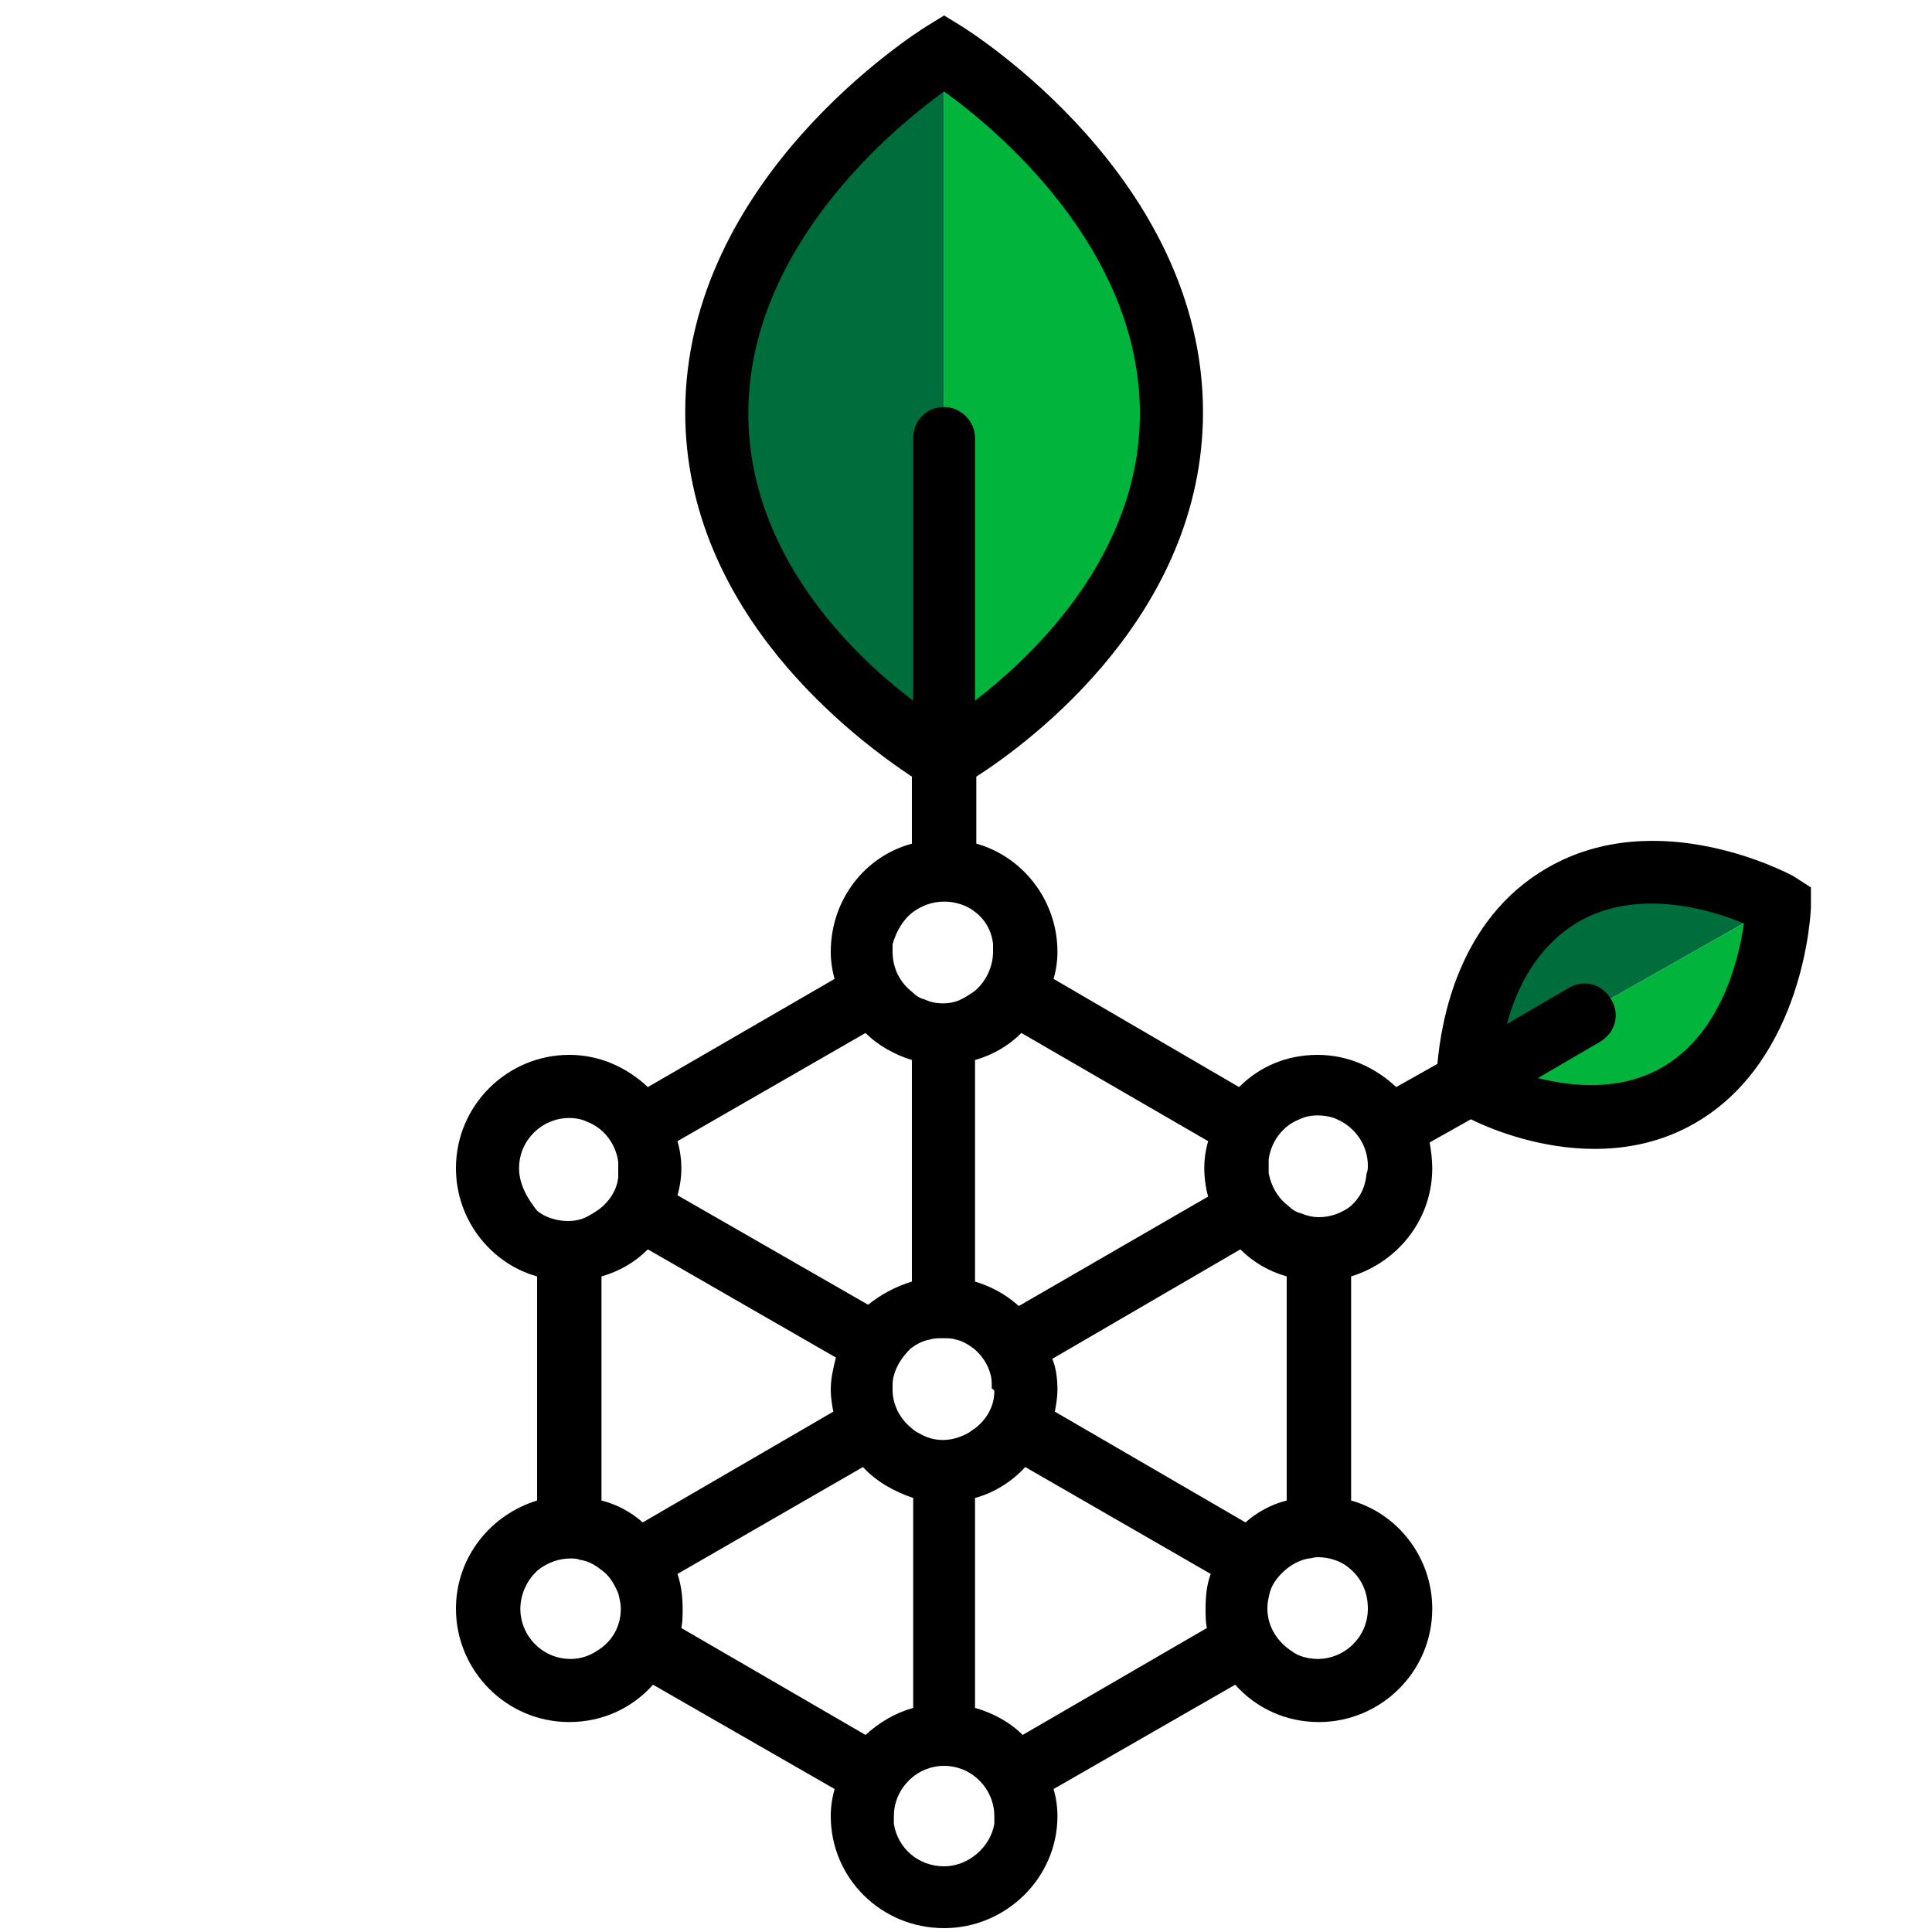
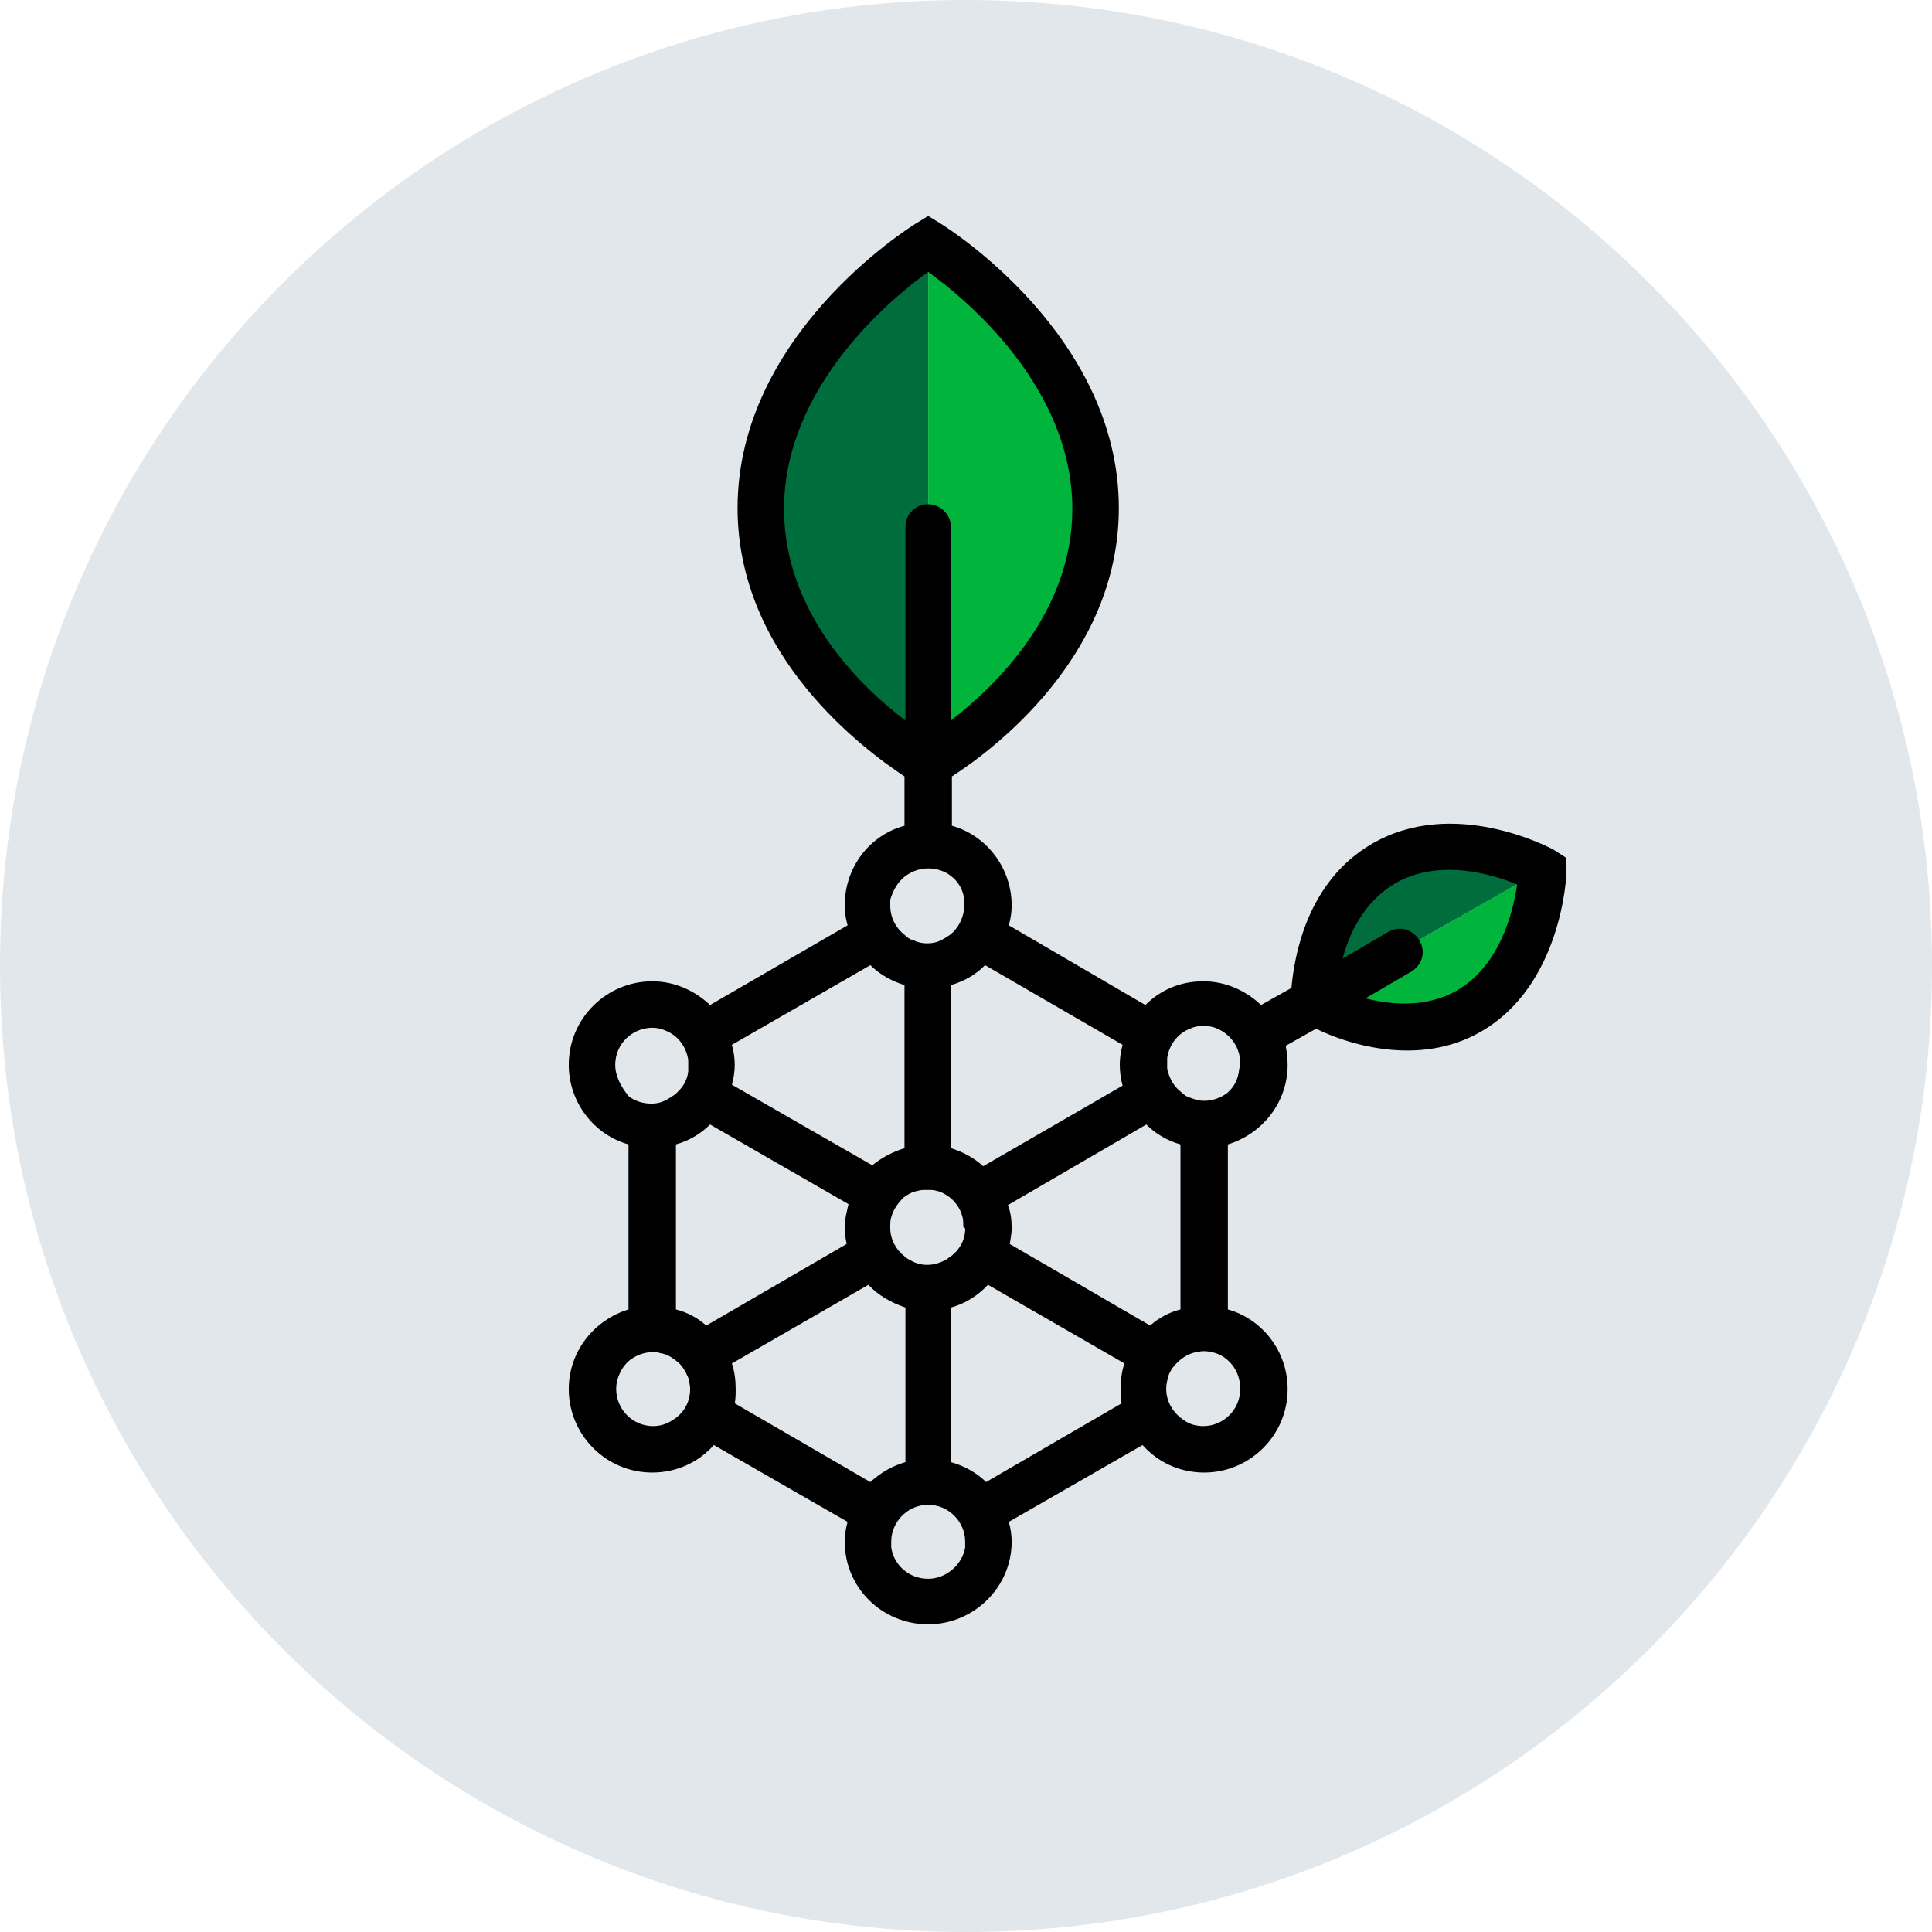
- <svg xmlns="http://www.w3.org/2000/svg" width="150" height="150">
-   <g>
-     <rect x="-1" y="-1" width="152" height="152" id="canvas_background" fill="none" />
-   </g>
-   <g>
-     <g id="svg_1">
-       <g id="svg_10">
-         <path fill="#006E3C" d="m73.3,58.5l0,-54c0,0 -17.5,8.7 -17.5,27.2c0,18.5 17.5,26.8 17.5,26.8" id="svg_5" />
-         <path fill="#00B43C" d="m73.3,4.5c0,0 17.5,8.7 17.5,27.2s-17.5,26.8 -17.5,26.8l0,-54z" id="svg_6" />
-         <path fill="#006E3C" d="m114,83.8l24,-13.6c0,0 -8.3,-5.6 -16.5,-0.9s-7.5,14.5 -7.5,14.5" id="svg_7" />
-         <path fill="#00B43C" d="m138,70.2c0,0 0.5,10 -7.7,14.6c-8.2,4.7 -16.3,-1 -16.3,-1l24,-13.6z" id="svg_8" />
-         <path d="m139.2,68c-0.4,-0.2 -10.5,-5.6 -19.1,-0.6c-6.9,4 -8.2,11.9 -8.5,15.2l-3.2,1.8c-1.6,-1.5 -3.7,-2.5 -6.1,-2.5s-4.5,0.9 -6.1,2.5l-14.4,-8.4c0.2,-0.7 0.3,-1.4 0.3,-2.1c0,-4 -2.7,-7.4 -6.3,-8.4l0,-5.2c4.2,-2.7 17.6,-12.6 17.6,-28.3c0,-18.2 -18,-29.5 -18.8,-30l-1.3,-0.8l-1.3,0.8c-0.8,0.5 -18.8,11.8 -18.8,30c0,15.7 13.4,25.5 17.6,28.3l0,5.2c-3.7,1 -6.3,4.4 -6.3,8.4c0,0.7 0.1,1.4 0.3,2.1l-14.5,8.4c-1.6,-1.5 -3.7,-2.5 -6.1,-2.5c-4.8,0 -8.8,3.9 -8.8,8.8c0,4 2.7,7.4 6.3,8.4l0,17.4c-3.6,1.1 -6.3,4.4 -6.3,8.4c0,4.8 3.9,8.8 8.8,8.8c2.6,0 4.9,-1.1 6.5,-2.9l14.1,8.1c-0.2,0.7 -0.3,1.4 -0.3,2.1c0,4.8 3.9,8.7 8.8,8.7c4.8,0 8.8,-3.9 8.8,-8.7c0,-0.7 -0.1,-1.4 -0.3,-2.1l14.1,-8.1c1.6,1.8 3.9,2.9 6.5,2.9c4.8,0 8.8,-3.9 8.8,-8.8c0,-4 -2.7,-7.4 -6.3,-8.4l0,-17.4c3.6,-1.1 6.3,-4.4 6.3,-8.4c0,-0.7 -0.1,-1.4 -0.2,-2l3.2,-1.8c1.8,0.9 5.5,2.3 9.6,2.3c2.5,0 5.2,-0.5 7.8,-2c8.5,-4.9 9,-16.4 9,-16.8l0,-1.5l-1.4,-0.9zm-34.4,25.7c-0.7,0.5 -1.5,0.8 -2.4,0.8c-0.5,0 -0.9,-0.1 -1.4,-0.3c-0.4,-0.1 -0.7,-0.3 -1,-0.6c-0.8,-0.6 -1.3,-1.5 -1.5,-2.5c0,-0.2 0,-0.4 0,-0.6s0,-0.3 0,-0.5c0.2,-1.4 1.1,-2.6 2.4,-3.1c0.4,-0.2 0.9,-0.3 1.4,-0.3s1.1,0.1 1.5,0.3c1.4,0.6 2.4,2 2.4,3.6c0,0.2 0,0.4 -0.1,0.6c-0.1,1.2 -0.6,2 -1.3,2.6m1.4,31.2c0,2.2 -1.8,3.9 -3.9,3.9c-0.7,0 -1.5,-0.2 -2,-0.6c-1.1,-0.7 -1.9,-1.9 -1.9,-3.3l0,-0.1l0,0c0,-0.4 0.1,-0.8 0.2,-1.2c0.2,-0.7 0.7,-1.3 1.3,-1.8c0.5,-0.4 1.1,-0.7 1.7,-0.8c0.2,0 0.4,-0.1 0.7,-0.1c0.9,0 1.8,0.3 2.4,0.8c1,0.8 1.5,1.9 1.5,3.2m-6.3,-8.4c-1.2,0.3 -2.3,0.9 -3.2,1.7l-14.8,-8.6l0,0c0.1,-0.6 0.2,-1.1 0.2,-1.7c0,-0.8 -0.1,-1.7 -0.4,-2.4l14.6,-8.5c1,1 2.2,1.7 3.6,2.1l0,17.4zm-26.6,28.4c-2,0 -3.6,-1.4 -3.9,-3.3c0,-0.2 0,-0.4 0,-0.6c0,-1.6 1,-3 2.4,-3.6c0.5,-0.2 1,-0.3 1.5,-0.3s1,0.1 1.5,0.3c1.4,0.6 2.4,2 2.4,3.6c0,0.2 0,0.4 0,0.6c-0.3,1.8 -2,3.3 -3.9,3.3m-8.6,-35.3l-14.8,8.6c-0.9,-0.8 -2,-1.4 -3.2,-1.7l0,-17.4c1.4,-0.4 2.6,-1.1 3.6,-2.1l14.6,8.4c-0.2,0.8 -0.4,1.6 -0.4,2.5c0,0.6 0.1,1.2 0.2,1.7l0,0zm-16.5,15.3c0,1.4 -0.7,2.6 -1.9,3.3c-0.6,0.4 -1.3,0.6 -2,0.6c-2.2,0 -3.9,-1.8 -3.9,-3.9c0,-1.2 0.6,-2.4 1.5,-3.1c0.7,-0.5 1.5,-0.8 2.4,-0.8c0.2,0 0.5,0 0.7,0.1c0.7,0.1 1.2,0.4 1.7,0.8c0.6,0.4 1,1.1 1.3,1.8c0.1,0.4 0.2,0.8 0.2,1.2c0,-0.1 0,-0.1 0,0m-7.9,-34.2c0,-2.2 1.8,-3.9 3.9,-3.9c0.5,0 1,0.1 1.4,0.3c1.3,0.5 2.2,1.7 2.4,3.1c0,0.2 0,0.4 0,0.6s0,0.4 0,0.6c-0.1,1 -0.7,1.9 -1.5,2.5c-0.3,0.2 -0.6,0.4 -1,0.6s-0.9,0.3 -1.4,0.3c-0.9,0 -1.8,-0.3 -2.4,-0.8c-0.8,-1 -1.4,-2.1 -1.4,-3.3m30.6,-19.9c0.7,-0.5 1.5,-0.8 2.4,-0.8s1.8,0.3 2.4,0.8c0.8,0.6 1.3,1.5 1.4,2.5c0,0.2 0,0.4 0,0.6c0,1.2 -0.6,2.4 -1.5,3.1c-0.3,0.2 -0.6,0.4 -1,0.6s-0.9,0.3 -1.4,0.3s-1,-0.1 -1.4,-0.3c-0.4,-0.1 -0.7,-0.3 -1,-0.6c-0.9,-0.7 -1.5,-1.8 -1.5,-3.1c0,-0.2 0,-0.4 0,-0.6c0.3,-1 0.8,-1.9 1.6,-2.5m6.3,37.2c0,1.2 -0.6,2.2 -1.5,2.9c-0.2,0.1 -0.4,0.3 -0.6,0.4c-0.6,0.3 -1.2,0.5 -1.9,0.5s-1.3,-0.2 -1.8,-0.5c-0.2,-0.1 -0.4,-0.2 -0.6,-0.4c-0.9,-0.7 -1.5,-1.8 -1.5,-3l0,-0.1c0,-0.4 0,-0.7 0.1,-1c0.2,-0.8 0.7,-1.5 1.3,-2.1c0.4,-0.3 0.9,-0.6 1.5,-0.7c0.3,-0.1 0.6,-0.1 1,-0.1s0.7,0 1,0.1c0.5,0.1 1,0.4 1.4,0.7c0.6,0.5 1.1,1.2 1.3,2c0.1,0.3 0.1,0.7 0.1,1.1c0.2,0.1 0.2,0.2 0.2,0.2l0,0zm16.6,-19.4c-0.2,0.7 -0.3,1.4 -0.3,2.1s0.1,1.5 0.3,2.2l-14.7,8.5c-1,-0.9 -2.1,-1.5 -3.4,-1.9l0,-17.2c1.4,-0.4 2.6,-1.1 3.6,-2.1l14.5,8.4zm-35.7,-56.5c0,-12.9 11.3,-22.2 15.2,-25c3.9,2.8 15.2,12.1 15.2,25c0,10.8 -8,18.6 -12.8,22.3l0,-20.4c0,-1.3 -1.1,-2.4 -2.4,-2.4c-1.4,0 -2.4,1.1 -2.4,2.4l0,20.4c-4.9,-3.7 -12.8,-11.5 -12.8,-22.3m9.1,48.1c1,1 2.3,1.7 3.6,2.1l0,17.2c-1.3,0.4 -2.4,1 -3.4,1.8l-14.8,-8.5c0.2,-0.7 0.3,-1.4 0.3,-2.1s-0.1,-1.4 -0.3,-2.1l14.6,-8.4zm-14.3,46.2c0.1,-0.5 0.1,-1 0.1,-1.5c0,-0.9 -0.1,-1.8 -0.4,-2.7l14.4,-8.3c1,1.1 2.4,1.9 3.9,2.4l0,16.3c-1.4,0.4 -2.6,1.1 -3.7,2.1l-14.3,-8.3zm26.5,8.3c-1,-1 -2.3,-1.7 -3.7,-2.1l0,-16.3c1.5,-0.4 2.9,-1.3 3.9,-2.4l14.4,8.3c-0.3,0.8 -0.4,1.7 -0.4,2.7c0,0.5 0,1 0.1,1.5l-14.3,8.3zm49.6,-51.8c-3.2,1.8 -6.8,1.5 -9.6,0.8l4.8,-2.8c1.2,-0.7 1.6,-2.1 0.9,-3.3c-0.7,-1.2 -2.1,-1.6 -3.3,-0.9l-4.8,2.8c0.7,-2.7 2.3,-6 5.5,-7.9c4.6,-2.7 10.3,-1 12.9,0.1c-0.4,2.7 -1.7,8.5 -6.4,11.2" id="svg_9" />
-       </g>
-     </g>
-   </g>
+ <svg xmlns="http://www.w3.org/2000/svg" width="106" height="106" viewBox="0 0 106 106" fill="none">
+   <circle cx="53" cy="53" r="53" fill="#E2E7EC" />
+   <path d="M50.926 41.669V13.57C50.926 13.57 41.82 18.097 41.82 27.724C41.82 37.35 50.926 41.669 50.926 41.669Z" fill="#006E3C" />
+   <path d="M50.927 13.57C50.927 13.57 60.033 18.097 60.033 27.724C60.033 37.35 50.927 41.669 50.927 41.669V13.57Z" fill="#00B43C" />
+   <path d="M72.104 54.831L84.593 47.754C84.593 47.754 80.274 44.84 76.007 47.286C71.74 49.732 72.104 54.831 72.104 54.831Z" fill="#006E3C" />
+   <path d="M84.592 47.75C84.592 47.75 84.852 52.953 80.585 55.347C76.318 57.792 72.103 54.827 72.103 54.827L84.592 47.75Z" fill="#00B43C" />
+   <path d="M85.216 46.606C85.008 46.502 79.752 43.692 75.278 46.294C71.687 48.375 71.011 52.486 70.855 54.203L69.19 55.14C68.357 54.359 67.264 53.839 66.016 53.839C64.767 53.839 63.674 54.307 62.842 55.14L55.349 50.769C55.453 50.405 55.505 50.04 55.505 49.676C55.505 47.595 54.1 45.826 52.227 45.305V42.6C54.412 41.195 61.385 36.043 61.385 27.874C61.385 18.404 52.019 12.524 51.602 12.264L50.926 11.848L50.249 12.264C49.833 12.524 40.467 18.404 40.467 27.874C40.467 36.043 47.44 41.143 49.625 42.6V45.305C47.7 45.826 46.347 47.595 46.347 49.676C46.347 50.04 46.399 50.405 46.503 50.769L38.958 55.14C38.126 54.359 37.033 53.839 35.784 53.839C33.286 53.839 31.205 55.868 31.205 58.418C31.205 60.499 32.61 62.268 34.483 62.789V71.843C32.61 72.415 31.205 74.132 31.205 76.213C31.205 78.711 33.234 80.792 35.784 80.792C37.137 80.792 38.334 80.22 39.166 79.283L46.503 83.498C46.399 83.862 46.347 84.227 46.347 84.591C46.347 87.088 48.376 89.118 50.926 89.118C53.423 89.118 55.505 87.088 55.505 84.591C55.505 84.227 55.453 83.862 55.349 83.498L62.685 79.283C63.518 80.22 64.715 80.792 66.068 80.792C68.565 80.792 70.647 78.763 70.647 76.213C70.647 74.132 69.242 72.363 67.368 71.843V62.789C69.242 62.216 70.647 60.499 70.647 58.418C70.647 58.053 70.595 57.689 70.543 57.377L72.208 56.441C73.144 56.909 75.07 57.637 77.203 57.637C78.504 57.637 79.909 57.377 81.261 56.597C85.684 54.047 85.945 48.063 85.945 47.855V47.074L85.216 46.606V46.606ZM67.316 59.979C66.952 60.239 66.536 60.395 66.068 60.395C65.808 60.395 65.599 60.343 65.339 60.239C65.131 60.187 64.975 60.083 64.819 59.927C64.403 59.615 64.142 59.146 64.038 58.626C64.038 58.522 64.038 58.418 64.038 58.314C64.038 58.21 64.038 58.158 64.038 58.054C64.142 57.325 64.611 56.701 65.287 56.441C65.495 56.336 65.755 56.284 66.016 56.284C66.276 56.284 66.588 56.336 66.796 56.441C67.525 56.753 68.045 57.481 68.045 58.314C68.045 58.418 68.045 58.522 67.993 58.626C67.941 59.25 67.681 59.667 67.316 59.979V59.979ZM68.045 76.213C68.045 77.358 67.108 78.243 66.016 78.243C65.651 78.243 65.235 78.138 64.975 77.93C64.403 77.566 63.986 76.942 63.986 76.213V76.161C63.986 75.953 64.038 75.745 64.09 75.537C64.194 75.173 64.455 74.86 64.767 74.6C65.027 74.392 65.339 74.236 65.651 74.184C65.755 74.184 65.859 74.132 66.016 74.132C66.484 74.132 66.952 74.288 67.264 74.548C67.785 74.965 68.045 75.537 68.045 76.213V76.213ZM64.767 71.843C64.142 71.999 63.57 72.311 63.102 72.727L55.401 68.252C55.453 67.94 55.505 67.68 55.505 67.368C55.505 66.951 55.453 66.483 55.297 66.119L62.894 61.696C63.414 62.216 64.038 62.581 64.767 62.789V71.843V71.843ZM50.926 86.62C49.885 86.62 49.053 85.892 48.897 84.903C48.897 84.799 48.897 84.695 48.897 84.591C48.897 83.758 49.417 83.03 50.145 82.718C50.406 82.613 50.666 82.561 50.926 82.561C51.186 82.561 51.446 82.613 51.706 82.718C52.435 83.03 52.955 83.758 52.955 84.591C52.955 84.695 52.955 84.799 52.955 84.903C52.799 85.84 51.914 86.62 50.926 86.62ZM46.451 68.252L38.75 72.727C38.282 72.311 37.709 71.999 37.085 71.843V62.789C37.813 62.581 38.438 62.216 38.958 61.696L46.555 66.067C46.451 66.483 46.347 66.899 46.347 67.368C46.347 67.68 46.399 67.992 46.451 68.252ZM37.865 76.213C37.865 76.942 37.501 77.566 36.877 77.93C36.565 78.138 36.2 78.243 35.836 78.243C34.691 78.243 33.807 77.306 33.807 76.213C33.807 75.589 34.119 74.965 34.587 74.6C34.952 74.34 35.368 74.184 35.836 74.184C35.94 74.184 36.096 74.184 36.2 74.236C36.565 74.288 36.825 74.444 37.085 74.652C37.397 74.86 37.605 75.225 37.761 75.589C37.813 75.797 37.865 76.005 37.865 76.213C37.865 76.161 37.865 76.161 37.865 76.213V76.213ZM33.755 58.418C33.755 57.273 34.691 56.389 35.784 56.389C36.044 56.389 36.304 56.441 36.513 56.545C37.189 56.805 37.657 57.429 37.761 58.158C37.761 58.262 37.761 58.366 37.761 58.47C37.761 58.574 37.761 58.678 37.761 58.782C37.709 59.302 37.397 59.771 36.981 60.083C36.825 60.187 36.669 60.291 36.461 60.395C36.252 60.499 35.992 60.551 35.732 60.551C35.264 60.551 34.795 60.395 34.483 60.135C34.067 59.615 33.755 59.042 33.755 58.418V58.418ZM49.677 48.063C50.041 47.803 50.458 47.647 50.926 47.647C51.394 47.647 51.862 47.803 52.175 48.063C52.591 48.375 52.851 48.844 52.903 49.364C52.903 49.468 52.903 49.572 52.903 49.676C52.903 50.3 52.591 50.925 52.123 51.289C51.967 51.393 51.81 51.497 51.602 51.601C51.394 51.705 51.134 51.758 50.874 51.758C50.614 51.758 50.353 51.705 50.145 51.601C49.937 51.549 49.781 51.445 49.625 51.289C49.157 50.925 48.844 50.353 48.844 49.676C48.844 49.572 48.844 49.468 48.844 49.364C49.001 48.844 49.261 48.375 49.677 48.063ZM52.955 67.42C52.955 68.044 52.643 68.564 52.175 68.929C52.071 68.981 51.967 69.085 51.862 69.137C51.55 69.293 51.238 69.397 50.874 69.397C50.51 69.397 50.197 69.293 49.937 69.137C49.833 69.085 49.729 69.033 49.625 68.929C49.157 68.564 48.844 67.992 48.844 67.368V67.316C48.844 67.107 48.844 66.951 48.897 66.795C49.001 66.379 49.261 66.015 49.573 65.703C49.781 65.546 50.041 65.39 50.353 65.338C50.51 65.286 50.666 65.286 50.874 65.286C51.082 65.286 51.238 65.286 51.394 65.338C51.654 65.39 51.914 65.546 52.123 65.703C52.435 65.963 52.695 66.327 52.799 66.743C52.851 66.899 52.851 67.107 52.851 67.316C52.955 67.368 52.955 67.42 52.955 67.42V67.42ZM61.593 57.325C61.489 57.689 61.437 58.053 61.437 58.418C61.437 58.782 61.489 59.198 61.593 59.562L53.944 63.985C53.423 63.517 52.851 63.205 52.175 62.997V54.047C52.903 53.839 53.528 53.475 54.048 52.954L61.593 57.325V57.325ZM43.017 27.926C43.017 21.214 48.897 16.375 50.926 14.918C52.955 16.375 58.835 21.214 58.835 27.926C58.835 33.546 54.672 37.604 52.175 39.53V28.915C52.175 28.238 51.602 27.666 50.926 27.666C50.197 27.666 49.677 28.238 49.677 28.915V39.53C47.127 37.604 43.017 33.546 43.017 27.926ZM47.752 52.954C48.272 53.475 48.949 53.839 49.625 54.047V62.997C48.949 63.205 48.376 63.517 47.856 63.933L40.155 59.511C40.259 59.146 40.311 58.782 40.311 58.418C40.311 58.053 40.259 57.689 40.155 57.325L47.752 52.954V52.954ZM40.311 76.994C40.363 76.734 40.363 76.474 40.363 76.213C40.363 75.745 40.311 75.277 40.155 74.808L47.648 70.49C48.168 71.062 48.897 71.478 49.677 71.738V80.22C48.949 80.428 48.324 80.792 47.752 81.313L40.311 76.994V76.994ZM54.1 81.313C53.58 80.792 52.903 80.428 52.175 80.22V71.738C52.955 71.53 53.684 71.062 54.204 70.49L61.697 74.808C61.541 75.225 61.489 75.693 61.489 76.213C61.489 76.474 61.489 76.734 61.541 76.994L54.1 81.313ZM79.909 54.359C78.243 55.296 76.37 55.14 74.913 54.775L77.411 53.319C78.035 52.954 78.243 52.226 77.879 51.601C77.515 50.977 76.787 50.769 76.162 51.133L73.665 52.59C74.029 51.185 74.861 49.468 76.526 48.479C78.92 47.074 81.886 47.959 83.239 48.531C83.031 49.936 82.354 52.954 79.909 54.359" fill="black" />
</svg>
